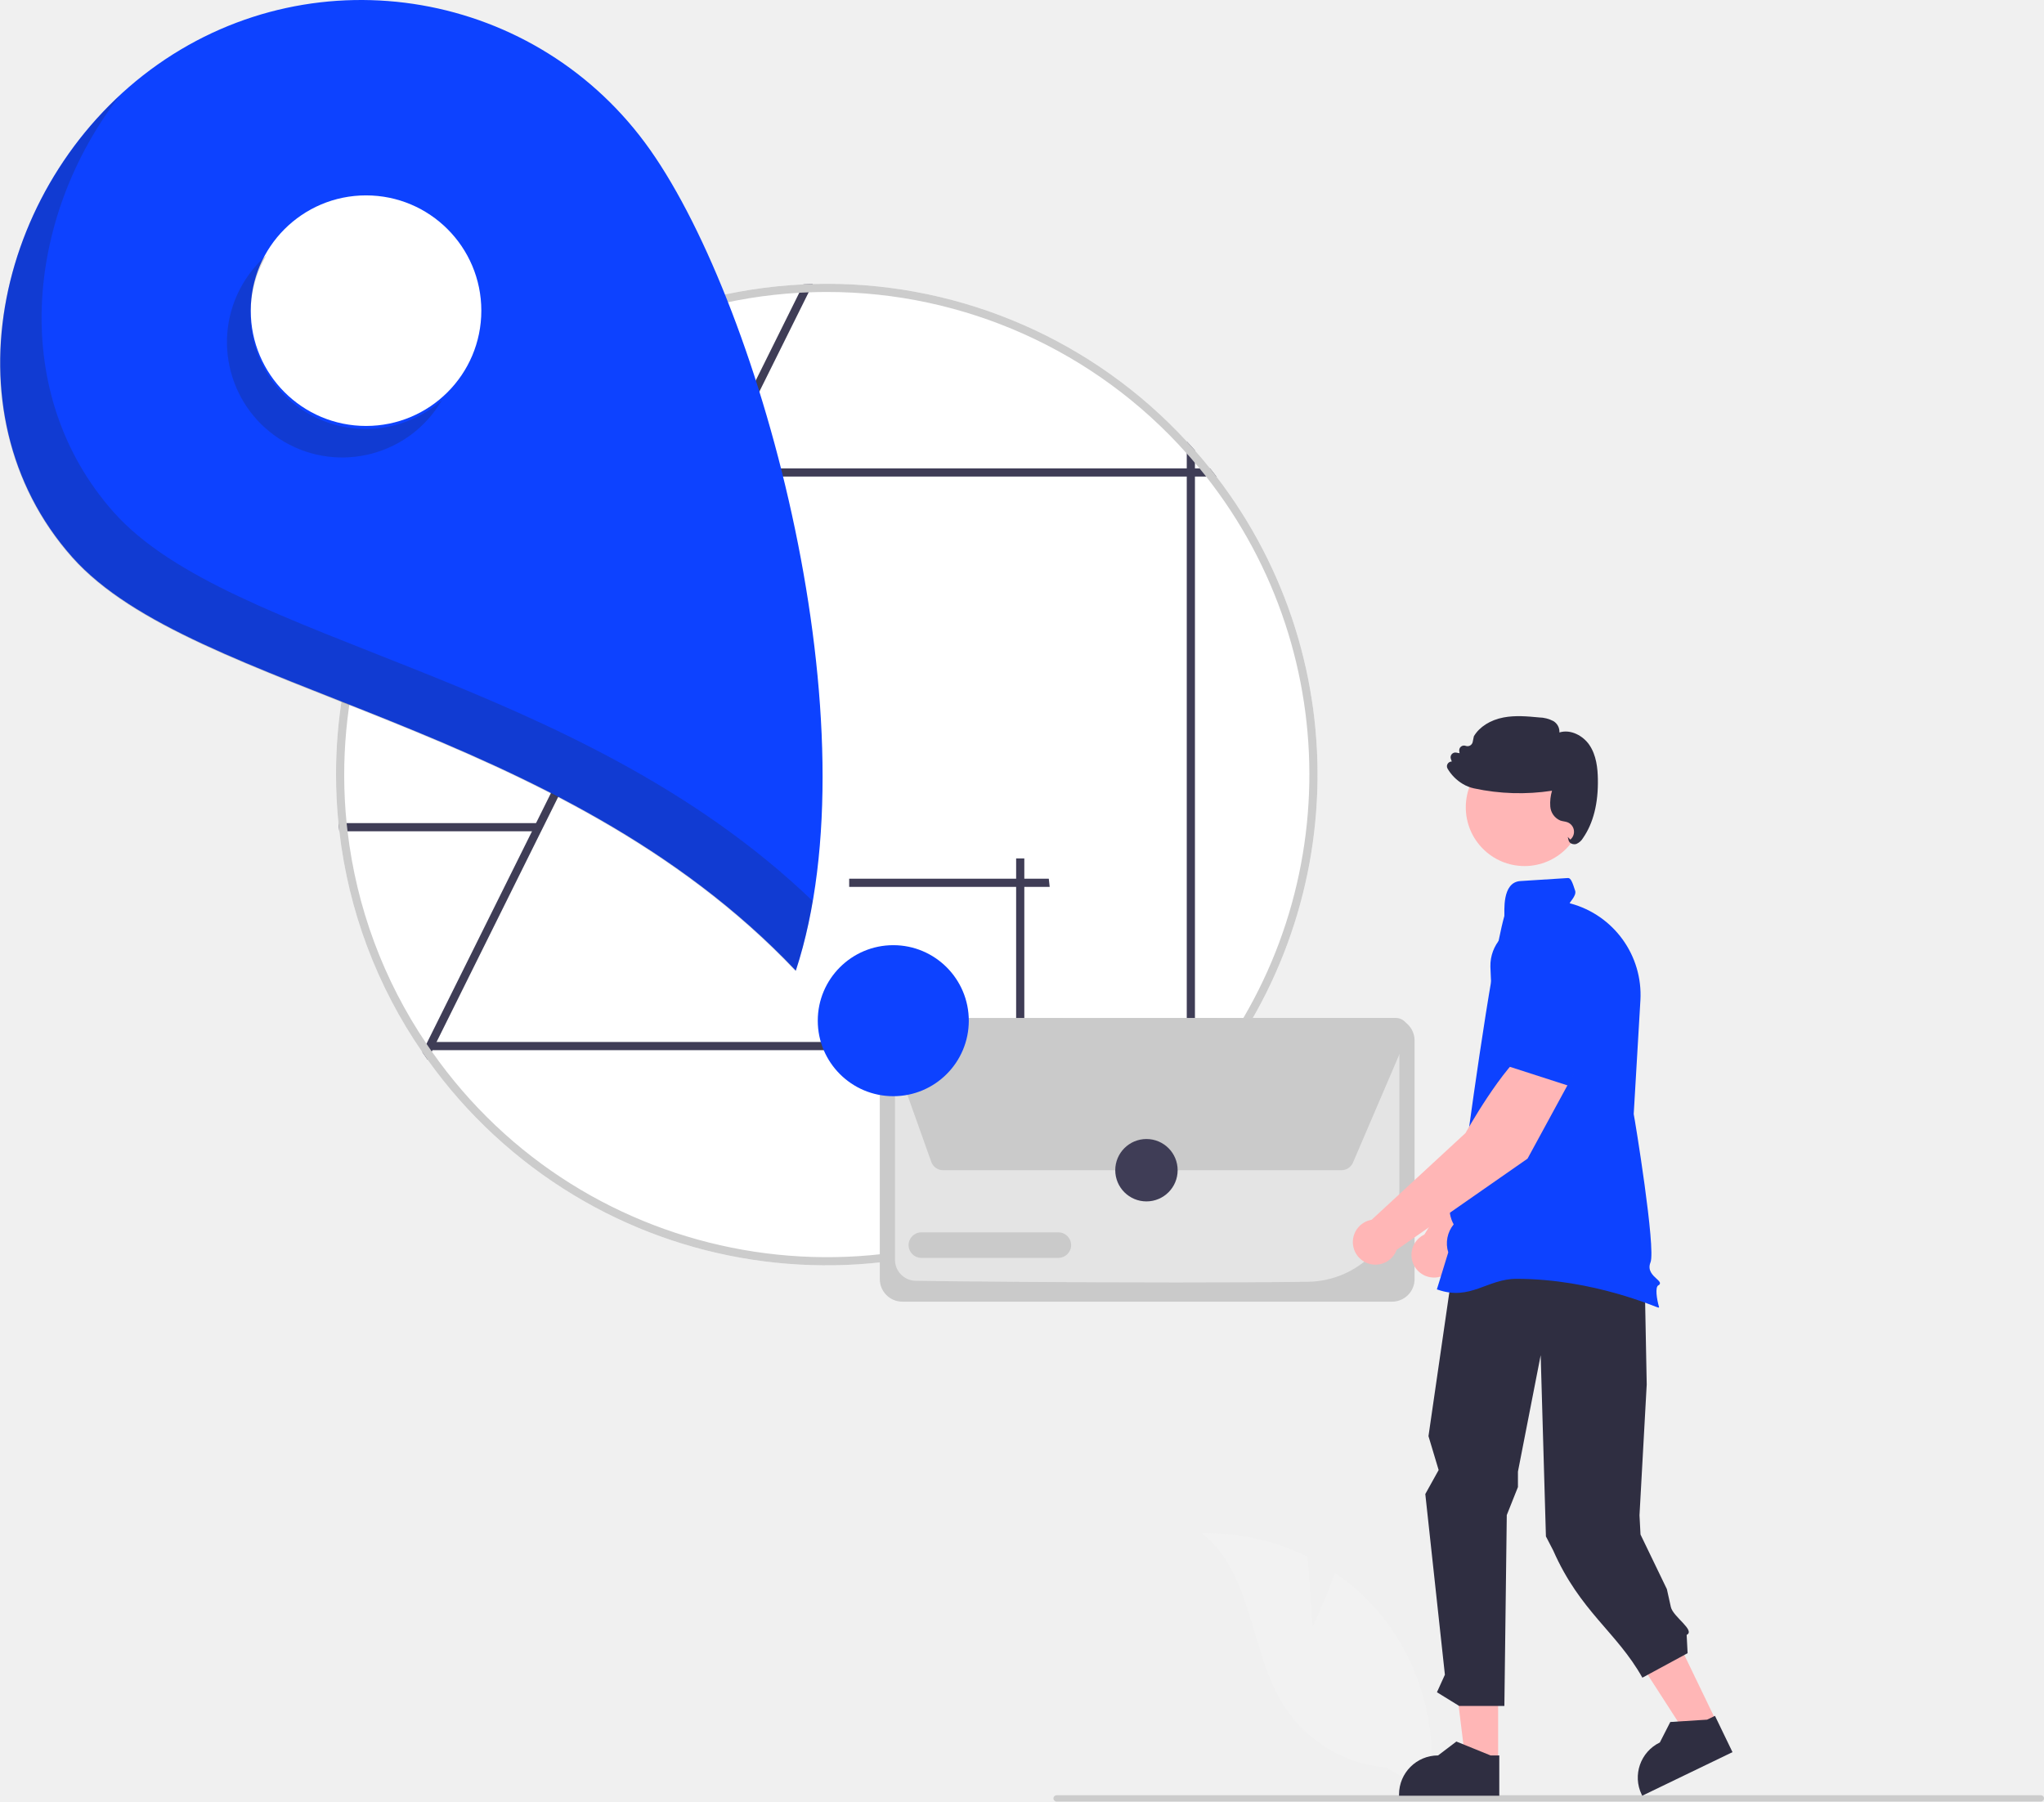
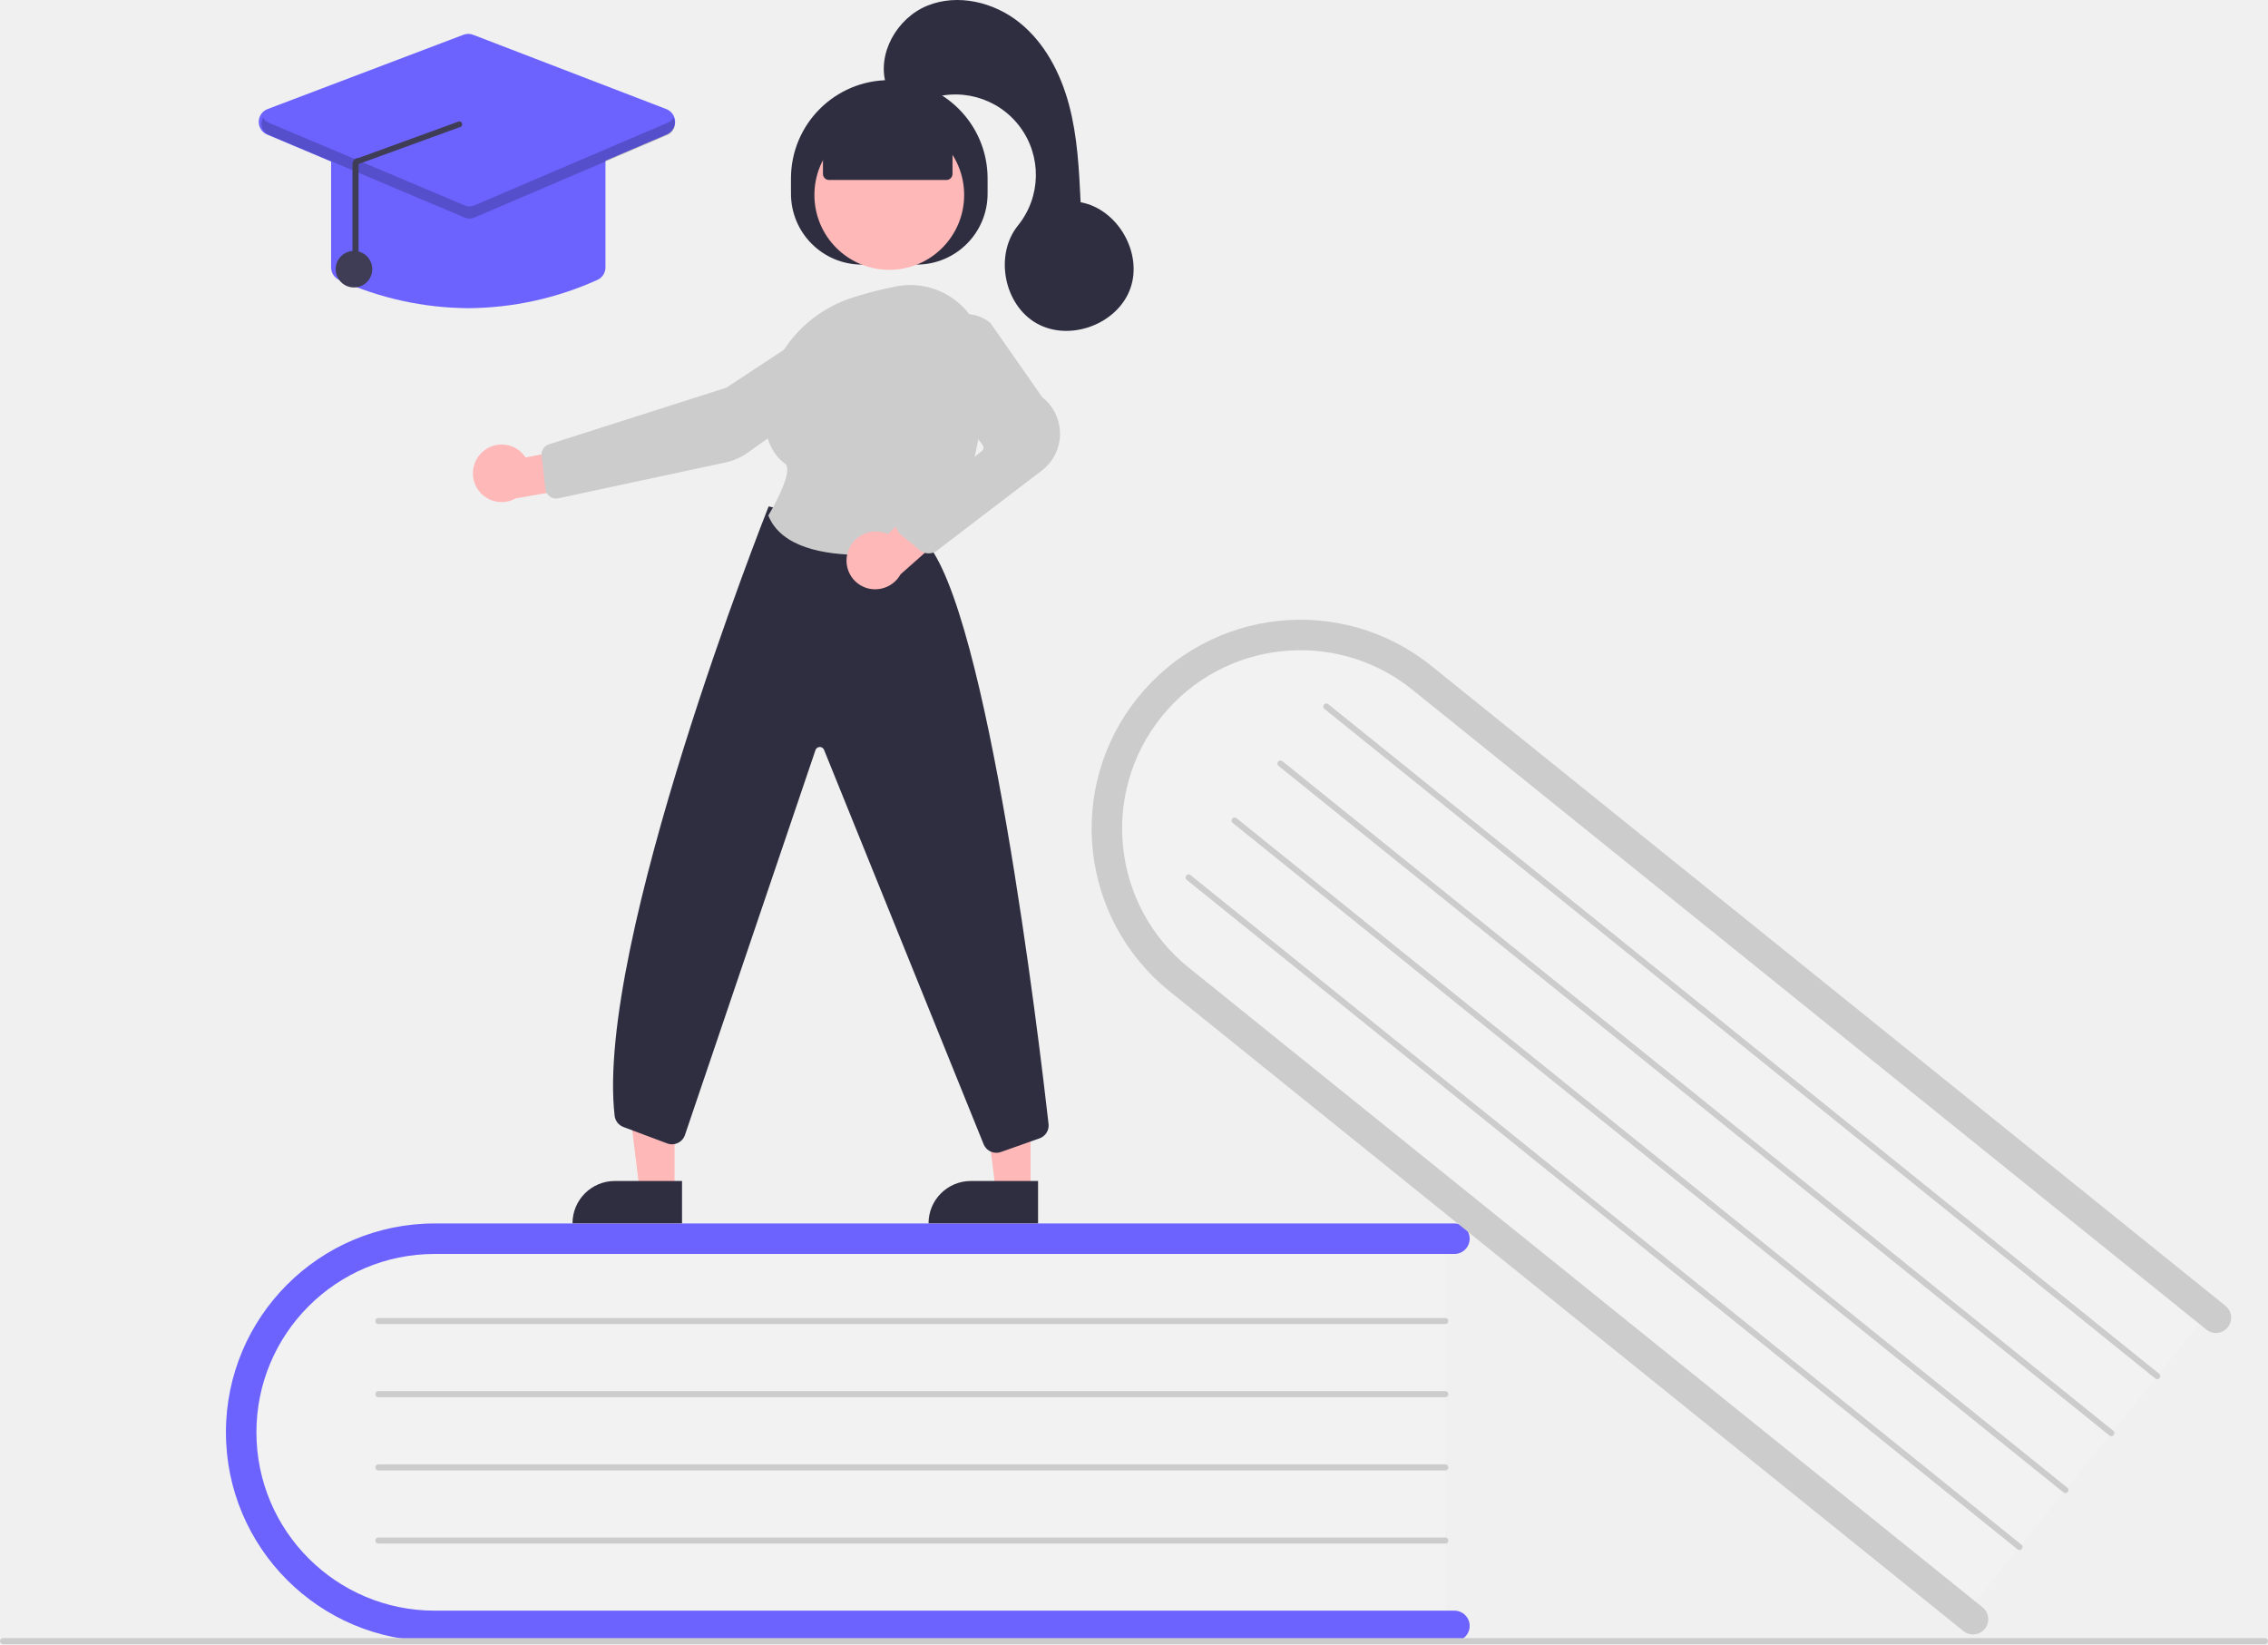
- <svg xmlns="http://www.w3.org/2000/svg" data-name="Layer 1" width="808.418" height="712.528" viewBox="0 0 808.418 712.528">
-   <path d="M714.967,737.111l-1.984-27.589a89.244,89.244,0,0,0-41.899-9.396c20.432,15.793,18.795,47.358,32.945,68.96a53.681,53.681,0,0,0,40.028,23.722l17.004,9.783A89.952,89.952,0,0,0,740.117,730.244,86.888,86.888,0,0,0,723.749,715.849C720.032,726.52,714.967,737.111,714.967,737.111Z" transform="translate(-195.7908 -93.73606)" fill="#f2f2f2" />
-   <path id="a8455189-ed55-4a18-ae95-69e4c9a5ea4d-52" data-name="f02c4e45-f306-4b42-b3ad-5ddd3016d7d2" d="M613.681,806.264h389.281a1.247,1.247,0,0,0,0-2.494H613.681a1.247,1.247,0,0,0,0,2.494h0Z" transform="translate(-195.7908 -93.73606)" fill="#ccc" />
-   <path d="M365.83,508.549v.534h.372A5.31,5.31,0,0,1,365.83,508.549Zm2.863-226.338a192.998,192.998,0,0,0-40.001,117.868q.009,9.737.954,19.2c.097,1.084.21,2.167.356,3.235a192.546,192.546,0,0,0,32.819,87.361c.695,1.019,1.407,2.022,2.119,3.025a193.843,193.843,0,0,0,26.308,29.851c78.653,72.627,201.29,67.743,273.917-10.91,1.116-1.181,2.184-2.378,3.235-3.575a193.665,193.665,0,0,0,8.492-246.055c-.825-1.084-1.666-2.167-2.539-3.235q-2.871-3.615-5.953-7.085c-1.051-1.197-2.119-2.394-3.235-3.575A193.513,193.513,0,0,0,522.793,205.979c-1.86,0-3.704.032-5.548.081q-1.844.048-3.688.146a193.749,193.749,0,0,0-142.325,72.772c-.874,1.068-1.714,2.151-2.539,3.235Zm-2.491,226.871a5.327,5.327,0,0,1-.372-.534v.534h.372Z" transform="translate(-195.7908 -93.73606)" fill="#fff" />
-   <path d="M364.472,506.56l.55-1.116,41.182-82.93v-.016l1.602-3.219v-.016L475.837,282.212v-.016l1.602-3.219.016-.016,34.453-69.44,1.65-3.316q1.844-.097,3.688-.146l-1.633,3.3-34.55,69.601v.016l-1.602,3.219v.016L409.648,422.838l-.016.016-41.182,82.994-1.618,3.235-.259.534-1.633,3.284c-.712-1.003-1.424-2.006-2.119-3.025Z" transform="translate(-195.7908 -93.73606)" fill="#3f3d56" />
-   <path d="M408.953,419.279v3.235H330.003c-.146-1.068-.259-2.151-.356-3.235Z" transform="translate(-195.7908 -93.73606)" fill="#3f3d56" />
-   <path d="M531.647,444.514v-3.235h78.951c.146,1.068.259,2.151.356,3.235Z" transform="translate(-195.7908 -93.73606)" fill="#3f3d56" />
-   <path d="M597.682,433.243h3.235v78.951c-1.068.146-2.151.259-3.235.356Z" transform="translate(-195.7908 -93.73606)" fill="#3f3d56" />
-   <path d="M676.893,282.212c-.825-1.084-1.666-2.167-2.539-3.235h-5.953v-7.085c-1.051-1.197-2.119-2.394-3.235-3.575v10.659H371.233c-.874,1.068-1.714,2.151-2.539,3.235H665.166V531.841c1.116-1.181,2.184-2.378,3.235-3.575V282.212Z" transform="translate(-195.7908 -93.73606)" fill="#3f3d56" />
-   <rect x="170.036" y="412.11" width="300.957" height="3.235" fill="#3f3d56" />
-   <path d="M365.83,508.549v.534h.372A5.31,5.31,0,0,1,365.83,508.549Zm2.863-226.338a192.998,192.998,0,0,0-40.001,117.868q.009,9.737.954,19.2c.097,1.084.21,2.167.356,3.235a192.546,192.546,0,0,0,32.819,87.361c.695,1.019,1.407,2.022,2.119,3.025a193.843,193.843,0,0,0,26.308,29.851c78.653,72.627,201.29,67.743,273.917-10.91,1.116-1.181,2.184-2.378,3.235-3.575a193.665,193.665,0,0,0,8.492-246.055c-.825-1.084-1.666-2.167-2.539-3.235q-2.871-3.615-5.953-7.085c-1.051-1.197-2.119-2.394-3.235-3.575A193.513,193.513,0,0,0,522.793,205.979c-1.86,0-3.704.032-5.548.081q-1.844.048-3.688.146a193.749,193.749,0,0,0-142.325,72.772c-.874,1.068-1.714,2.151-2.539,3.235Zm-35.44,140.302c-.145-1.068-.258-2.151-.372-3.235a190.897,190.897,0,0,1,39.888-137.067c.857-1.084,1.715-2.167,2.604-3.235a190.621,190.621,0,0,1,136.534-69.456c1.229-.065,2.459-.129,3.704-.162q3.566-.146,7.182-.146a190.324,190.324,0,0,1,142.373,63.891c1.116,1.229,2.2,2.459,3.235,3.72.631.712,1.229,1.423,1.812,2.151.889,1.068,1.746,2.151,2.604,3.235a190.481,190.481,0,0,1-4.416,241.122c-1.035,1.262-2.119,2.491-3.235,3.72a190.643,190.643,0,0,1-33.089,29.438c-86.261,60.372-205.13,39.386-265.502-46.875-.13-.178-.259-.356-.372-.534a5.31,5.31,0,0,1-.372-.534q-.703-.995-1.358-1.99a189.167,189.167,0,0,1-31.218-84.046Zm32.949,86.569a5.327,5.327,0,0,1-.372-.534v.534h.372Z" transform="translate(-195.7908 -93.73606)" fill="#ccc" />
-   <path d="M746.34,608.558h-193.65a8.941,8.941,0,0,1-8.931-8.931v-94.357a8.941,8.941,0,0,1,8.931-8.931h193.65a8.941,8.941,0,0,1,8.931,8.931v94.357A8.941,8.941,0,0,1,746.34,608.558Z" transform="translate(-195.7908 -93.73606)" fill="#cacaca" />
-   <path d="M661.041,600.965c-42.411,0-86.633-.405-103.133-.668a8.32,8.32,0,0,1-8.148-8.286V505.277a2.941,2.941,0,0,1,2.93-2.938H746.334a2.94,2.94,0,0,1,2.937,2.93v58.848a36.714,36.714,0,0,1-36.096,36.57C697.797,600.887,679.588,600.965,661.041,600.965Z" transform="translate(-195.7908 -93.73606)" fill="#e4e4e4" />
-   <path d="M726.348,556.561H568.783a4.963,4.963,0,0,1-4.665-3.29l-17.833-50.032a4.953,4.953,0,0,1,4.658-6.615l196.958-.275h.007a4.953,4.953,0,0,1,4.552,6.904l-.27-.116.27.116-21.56,50.307A4.947,4.947,0,0,1,726.348,556.561Z" transform="translate(-195.7908 -93.73606)" fill="#cacaca" />
-   <path d="M614.452,591.237H560.12a5.048,5.048,0,0,1,0-10.095h54.333a5.048,5.048,0,0,1,0,10.095Z" transform="translate(-195.7908 -93.73606)" fill="#cacaca" />
-   <circle cx="453.431" cy="462.825" r="12.338" fill="#3f3d56" />
-   <path d="M258.161,119.249a139.809,139.809,0,0,1,194.807,33.808c44.459,63.13,89.07,228.674,57.579,324.575-93.929-99.215-238.233-109.525-286.194-163.576C173.105,256.301,195.031,163.707,258.161,119.249Z" transform="translate(-195.7908 -93.73606)" fill="#0d42ff" />
-   <circle id="faf5c3b1-f7bb-4793-8f76-a694569c182e" data-name="b262ea8c-1946-46c9-a449-3a1996c39394" cx="144.772" cy="122.871" r="45.596" fill="#fff" />
-   <circle id="e618366e-6f5c-4381-83a5-490aecbf791d" data-name="bcc29a3a-8123-4529-80aa-6f70df2823cf" cx="353.301" cy="403.688" r="29.865" fill="#0d42ff" />
-   <path d="M291.78,206.086a45.595,45.595,0,1,0,78.75,45.98,45.59,45.59,0,0,1-69.417-57.289A45.595,45.595,0,0,0,291.78,206.086Z" transform="translate(-195.7908 -93.73606)" fill="#231f20" opacity="0.2" style="isolation:isolate" />
-   <path d="M224.267,314.271c47.961,54.051,192.265,64.36,286.194,163.576a193.394,193.394,0,0,0,6.751-27.759C423.33,359.892,287.06,348.493,240.721,296.271c-41.474-46.74-35.018-116.294,2.412-164.69C191.798,179.167,177.303,261.344,224.267,314.271Z" transform="translate(-195.7908 -93.73606)" fill="#231f20" opacity="0.2" style="isolation:isolate" />
-   <path d="M820.42,505.241,801.056,499.343c-8.429,10.163-15.417,39.602-15.417,39.602L759.138,582.009A8.937,8.937,0,1,0,771.88,590.771l40.109-48.693Z" transform="translate(-195.7908 -93.73606)" fill="#ffb6b6" />
-   <path d="M820.049,509.941l3.579-29.312L815.606,467.233a16.433,16.433,0,0,0-15.452-7.881h0a16.394,16.394,0,0,0-14.899,16.705c.301,12.598,2.286,28.53,10.031,32.883l.078.044Z" transform="translate(-195.7908 -93.73606)" fill="#0d42ff" />
-   <polygon points="678.959 681.066 667.348 686.67 640.203 644.55 657.341 636.278 678.959 681.066" fill="#ffb6b6" />
-   <path d="M881.007,786.717l-35.707,17.236-.218-.452a15.433,15.433,0,0,1,7.189-20.607l.001-0,4.133-8.097,14.558-.926,3.117-1.505Z" transform="translate(-195.7908 -93.73606)" fill="#2f2e41" />
-   <polygon points="592.527 696.767 579.634 696.766 573.5 647.033 592.53 647.034 592.527 696.767" fill="#ffb6b6" />
-   <path d="M788.772,803.953l-39.649-.001v-.501a15.433,15.433,0,0,1,15.433-15.432h.001l7.242-5.494,13.513,5.495,3.461 0Z" transform="translate(-195.7908 -93.73606)" fill="#2f2e41" />
-   <path d="M775.54,559.85,760.765,661.737l4.021,13.406-5.276,9.495,7.748,71.464-3.145,6.924,8.788,5.42h17.882l.949-75.49,4.417-11.084v-6.108l8.992-46.032,2.074,71.66,2.871,5.537c10.693,24.262,25.098,32.205,35.282,50.34l17.883-9.686-.375-7.224c3.592-1.819-5.394-7.135-6.257-11.068l-1.564-7.042-10.431-21.608-.398-7.61,2.855-51.756-1.343-69.696L822.279,553.644Z" transform="translate(-195.7908 -93.73606)" fill="#2f2e41" />
-   <circle cx="602.964" cy="319.3" r="23.232" fill="#ffb6b6" />
-   <path d="M764.428,603.803l-.339-.118,4.497-14.614a11.904,11.904,0,0,1,2.147-11.099c-.727-1.259-3.726-7.203,1.157-12.254-.292-1.473-1.76-10.189,3.364-14.45,0,0,9.942-75.356,15.519-95.26.162-1.456-1.144-13.346,6.356-13.812,3.956-.246,9.892-.621,18.801-1.196,1.151-.083,1.825,1.861,2.847,5.024.692,2.14-2.867,5.064-2.006,5.016l.061-.004.059.016A37.455,37.455,0,0,1,844.586,489.33l-2.648,45.026c.401,1.811,8.836,53.156,6.631,58.668-1.251,3.126.882,5.074,2.439,6.496.802.733,1.382,1.262,1.301,1.841a.965.965,0,0,1-.601.709c-1.409.704-.63,5.535.192,8.415l.084.294-.272.14c-.314.161-25.525-11.401-56.153-11.402C784.015,599.516,777.342,608.308,764.428,603.803Z" transform="translate(-195.7908 -93.73606)" fill="#0d42ff" />
-   <path d="M817.166,427.32a1.935,1.935,0,0,1-.987-1.229l-.331-1.349,1.018,1.061a4.021,4.021,0,0,0-1.177-6.873,8.438,8.438,0,0,0-1.374-.334,9.511,9.511,0,0,1-1.439-.347,6.562,6.562,0,0,1-3.938-5.535,17.389,17.389,0,0,1,.689-6.243,85.018,85.018,0,0,1-30.843-.927,14.316,14.316,0,0,1-4.427-1.741,17.148,17.148,0,0,1-6.057-6.094,1.83,1.83,0,0,1,.248-2.156,1.991,1.991,0,0,1,1.448-.637l-.371-1.005a1.893,1.893,0,0,1,2.123-2.517l1.315.246-.126-.874a1.892,1.892,0,0,1,2.539-2.042,2.085,2.085,0,0,0,2.777-1.532l.452-2.196.045-.116c2.225-3.706,6.499-6.4,11.726-7.391,4.662-.883,9.421-.437,14.025-.006a12.84,12.84,0,0,1,5.607,1.416,4.9,4.9,0,0,1,2.445,4.523c4.533-1.394,9.397,1.383,11.801,4.882,2.859,4.161,3.321,9.381,3.405,13.464.197,9.651-1.791,17.547-5.909,23.469a5.529,5.529,0,0,1-2.55,2.266,2.616,2.616,0,0,1-.844.136A2.712,2.712,0,0,1,817.166,427.32Z" transform="translate(-195.7908 -93.73606)" fill="#2f2e41" />
-   <path d="M818.002,518.794l-17.053-10.906c-10.859,7.511-25.534,33.971-25.534,33.971l-37.141,34.313a8.937,8.937,0,1,0,9.905,11.876l51.763-36.06Z" transform="translate(-195.7908 -93.73606)" fill="#ffb6b6" />
-   <path d="M816.376,523.219,827.733,495.961l-4.108-15.064A16.433,16.433,0,0,0,810.874,469.138h0a16.394,16.394,0,0,0-18.855,12.063c-3.111,12.212-5.5,28.088.783,34.37l.064.064Z" transform="translate(-195.7908 -93.73606)" fill="#0d42ff" />
+ <svg xmlns="http://www.w3.org/2000/svg" width="744" height="539.286" viewBox="0 0 744 539.286" role="img" artist="Katerina Limpitsouni" source="https://undraw.co/">
+   <path d="M702.114,584.643v130H376.415c-37.109,0-67.301-29.16-67.301-65s30.192-65,67.301-65Z" transform="translate(-228 -180.357)" fill="#f2f2f2" />
+   <path d="M710.114,713.643a5.002,5.002,0,0,1-5,5h-334.5a68.5,68.5,0,1,1,0-137h334.5a5,5,0,0,1,0,10h-334.5a58.5,58.5,0,1,0,0,117h334.5A5.002,5.002,0,0,1,710.114,713.643Z" transform="translate(-228 -180.357)" fill="#6c63ff" />
+   <path d="M702.114,614.643h-350a1,1,0,1,1,0-2h350a1,1,0,0,1,0,2Z" transform="translate(-228 -180.357)" fill="#ccc" />
+   <path d="M702.114,638.643h-350a1,1,0,1,1,0-2h350a1,1,0,0,1,0,2Z" transform="translate(-228 -180.357)" fill="#ccc" />
+   <path d="M702.114,662.643h-350a1,1,0,1,1,0-2h350a1,1,0,0,1,0,2Z" transform="translate(-228 -180.357)" fill="#ccc" />
+   <path d="M702.114,686.643h-350a1,1,0,1,1,0-2h350a1,1,0,0,1,0,2Z" transform="translate(-228 -180.357)" fill="#ccc" />
+   <path d="M953.832,609.114,872.267,710.342,618.652,505.992c-28.896-23.283-34.111-64.932-11.624-92.84s64.292-31.671,93.189-8.388Z" transform="translate(-228 -180.357)" fill="#f2f2f2" />
+   <path d="M879.124,714.583a5.002,5.002,0,0,1-7.031.756L611.625,505.467a68.5,68.5,0,0,1,85.957-106.679L958.05,608.66a5,5,0,1,1-6.274,7.787L691.307,406.575a58.5,58.5,0,1,0-73.408,91.106L878.367,707.553A5.002,5.002,0,0,1,879.124,714.583Z" transform="translate(-228 -180.357)" fill="#ccc" />
+   <path d="M935.009,632.474,662.471,412.877a1,1,0,1,1,1.255-1.557L936.264,630.917a1,1,0,1,1-1.255,1.557Z" transform="translate(-228 -180.357)" fill="#ccc" />
+   <path d="M919.951,651.163,647.413,431.565a1,1,0,0,1,1.255-1.557L921.206,649.605a1,1,0,1,1-1.255,1.557Z" transform="translate(-228 -180.357)" fill="#ccc" />
+   <path d="M904.893,669.851,632.355,450.254a1,1,0,0,1,1.255-1.557L906.148,668.294a1,1,0,1,1-1.255,1.557Z" transform="translate(-228 -180.357)" fill="#ccc" />
+   <path d="M889.835,688.539,617.297,468.942a1,1,0,1,1,1.255-1.557L891.089,686.982a1,1,0,1,1-1.255,1.557Z" transform="translate(-228 -180.357)" fill="#ccc" />
+   <path d="M971,719.643H229a1,1,0,0,1,0-2H971a1,1,0,0,1,0,2Z" transform="translate(-228 -180.357)" fill="#ccc" />
+   <polygon points="338.081 390.622 326.649 390.621 321.212 346.525 338.085 346.527 338.081 390.622" fill="#ffb8b8" />
+   <path d="M318.482,387.355h22.048a0,0,0,0,1,0,0v13.882a0,0,0,0,1,0,0H304.6a0,0,0,0,1,0,0v0A13.882,13.882,0,0,1,318.482,387.355Z" fill="#2f2e41" />
+   <polygon points="221.286 390.622 209.854 390.621 204.417 346.525 221.29 346.527 221.286 390.622" fill="#ffb8b8" />
+   <path d="M201.688,387.355h22.048a0,0,0,0,1,0,0v13.882a0,0,0,0,1,0,0H187.806a0,0,0,0,1,0,0v0A13.882,13.882,0,0,1,201.688,387.355Z" fill="#2f2e41" />
+   <path d="M487.471,243.89v-5a32.25,32.25,0,0,1,32.25-32.25h0a32.25,32.25,0,0,1,32.25,32.25v5a23.25,23.25,0,0,1-23.25,23.25h-18A23.25,23.25,0,0,1,487.471,243.89Z" transform="translate(-228 -180.357)" fill="#2f2e41" />
+   <circle cx="291.721" cy="63.942" r="24.561" fill="#ffb8b8" />
+   <path d="M634.488,376.475" transform="translate(-228 -180.357)" fill="#ffb8b8" />
+   <path d="M386.125,328.713A9.377,9.377,0,0,1,400.405,330.39l21.055-3.983,5.541,12.205-29.812,5.207a9.428,9.428,0,0,1-11.064-15.106Z" transform="translate(-228 -180.357)" fill="#ffb8b8" />
+   <path d="M500.573,284.328l.275.417L466.322,307.49l-58.258,18.603a3.508,3.508,0,0,0-2.412,3.738l1.271,10.947a3.501,3.501,0,0,0,4.21,3.018l54.83-11.753a19.806,19.806,0,0,0,7.371-3.245L512.122,301.201a10.02,10.02,0,0,0,4.158-8.947,9.975,9.975,0,0,0-15.433-7.508Z" transform="translate(-228 -180.357)" fill="#ccc" />
+   <path d="M554.853,558.466a4.518,4.518,0,0,1-4.138-2.701l-52.41-129.501a1.5,1.5,0,0,0-2.809.158L452.739,552.495a4.501,4.501,0,0,1-5.882,2.891l-14.338-5.377a4.489,4.489,0,0,1-2.897-3.705c-6.45-56.192,49.8-198.03,50.369-199.456l.157-.395,51.277,11.343.107.116c20.458,22.318,37.273,163.082,40.437,191.074a4.479,4.479,0,0,1-2.971,4.747l-12.656,4.476A4.457,4.457,0,0,1,554.853,558.466Z" transform="translate(-228 -180.357)" fill="#2f2e41" />
+   <path d="M510.673,362.363c-12.424,0-26.274-2.477-30.538-12.701l-.098-.235.133-.218c3.365-5.521,7.813-14.94,5.422-16.709-4.709-3.482-6.994-9.21-6.792-17.025.44-16.966,12-32.029,28.766-37.482h0A127.642,127.642,0,0,1,521.829,274.321a24.281,24.281,0,0,1,20.133,4.972,24.526,24.526,0,0,1,9.096,18.871c.176,18.131-2.615,43.383-16.912,60.72a4.448,4.448,0,0,1-2.633,1.531A122.223,122.223,0,0,1,510.673,362.363Z" transform="translate(-228 -180.357)" fill="#ccc" />
+   <path d="M506.051,361.684a9.556,9.556,0,0,1,11.678-6.664,9.407,9.407,0,0,1,1.448.536l15.987-14.549,11.118,7.49-22.862,20.231a9.539,9.539,0,0,1-10.813,4.587A9.394,9.394,0,0,1,506.051,361.684Z" transform="translate(-228 -180.357)" fill="#ffb8b8" />
+   <path d="M532.632,361.869a4.488,4.488,0,0,1-2.845-1.015l-6.304-5.152a4.5,4.5,0,0,1,.109-7.055l26.442-20.28a1.503,1.503,0,0,0,.283-2.095L533.996,304.696a13.285,13.285,0,0,1,.887-17.114h0a13.248,13.248,0,0,1,17.888-1.431l.103.109,17.042,24.402a15.193,15.193,0,0,1-.36,24.186l-34.246,26.139A4.507,4.507,0,0,1,532.632,361.869Z" transform="translate(-228 -180.357)" fill="#ccc" />
+   <path d="M497.965,237.39V225.204l21.756-9.5,20.744,9.5v12.186a2,2,0,0,1-2,2h-38.5A2,2,0,0,1,497.965,237.39Z" transform="translate(-228 -180.357)" fill="#2f2e41" />
+   <path d="M518.722,208.257c-3.199-10.239,3.519-21.972,13.451-26.025s21.813-1.22,30.194,5.476,13.58,16.724,16.335,27.091,3.278,21.177,3.787,31.891c12.202,2.241,20.503,16.714,16.276,28.378s-19.873,17.459-30.678,11.362-13.935-22.485-6.136-32.134a26.374,26.374,0,0,0-30.688-40.91C525.248,215.902,517.702,209.368,518.722,208.257Z" transform="translate(-228 -180.357)" fill="#2f2e41" />
+   <path d="M381.614,281.44a104.449,104.449,0,0,1-42.348-9.275,4.473,4.473,0,0,1-2.652-4.104V231.643a4.505,4.505,0,0,1,4.5-4.5h81a4.505,4.505,0,0,1,4.5,4.5v36.418a4.473,4.473,0,0,1-2.652,4.104h0A104.449,104.449,0,0,1,381.614,281.44Z" transform="translate(-228 -180.357)" fill="#6c63ff" />
+   <path d="M381.603,251.937a4.505,4.505,0,0,1-1.749-.352l-64.232-27.1a4.5,4.5,0,0,1,.153-8.353L380.008,191.765a4.484,4.484,0,0,1,3.211.007l63.372,24.368a4.5,4.5,0,0,1,.154,8.338L383.373,251.577A4.507,4.507,0,0,1,381.603,251.937Z" transform="translate(-228 -180.357)" fill="#6c63ff" />
+   <circle cx="116.114" cy="88.286" r="6" fill="#3f3d56" />
+   <path d="M446.965,220.631,383.592,247.73a4,4,0,0,1-3.127.008l-64.232-27.099a3.925,3.925,0,0,1-1.913-1.681,3.997,3.997,0,0,0,1.913,5.681l64.232,27.099a4,4,0,0,0,3.127-.008l63.373-27.099a3.997,3.997,0,0,0,1.895-5.673A3.927,3.927,0,0,1,446.965,220.631Z" transform="translate(-228 -180.357)" opacity="0.2" />
+   <path d="M344.618,268.62a1,1,0,0,0,1-1V234.158l32.981-12.015a1,1,0,0,0,.03-2l-32.981,12.015a1.962,1.962,0,0,0-1.433.575,1.986,1.986,0,0,0-.596,1.425v33.461A1,1,0,0,0,344.618,268.62Z" transform="translate(-228 -180.357)" fill="#3f3d56" />
</svg>
